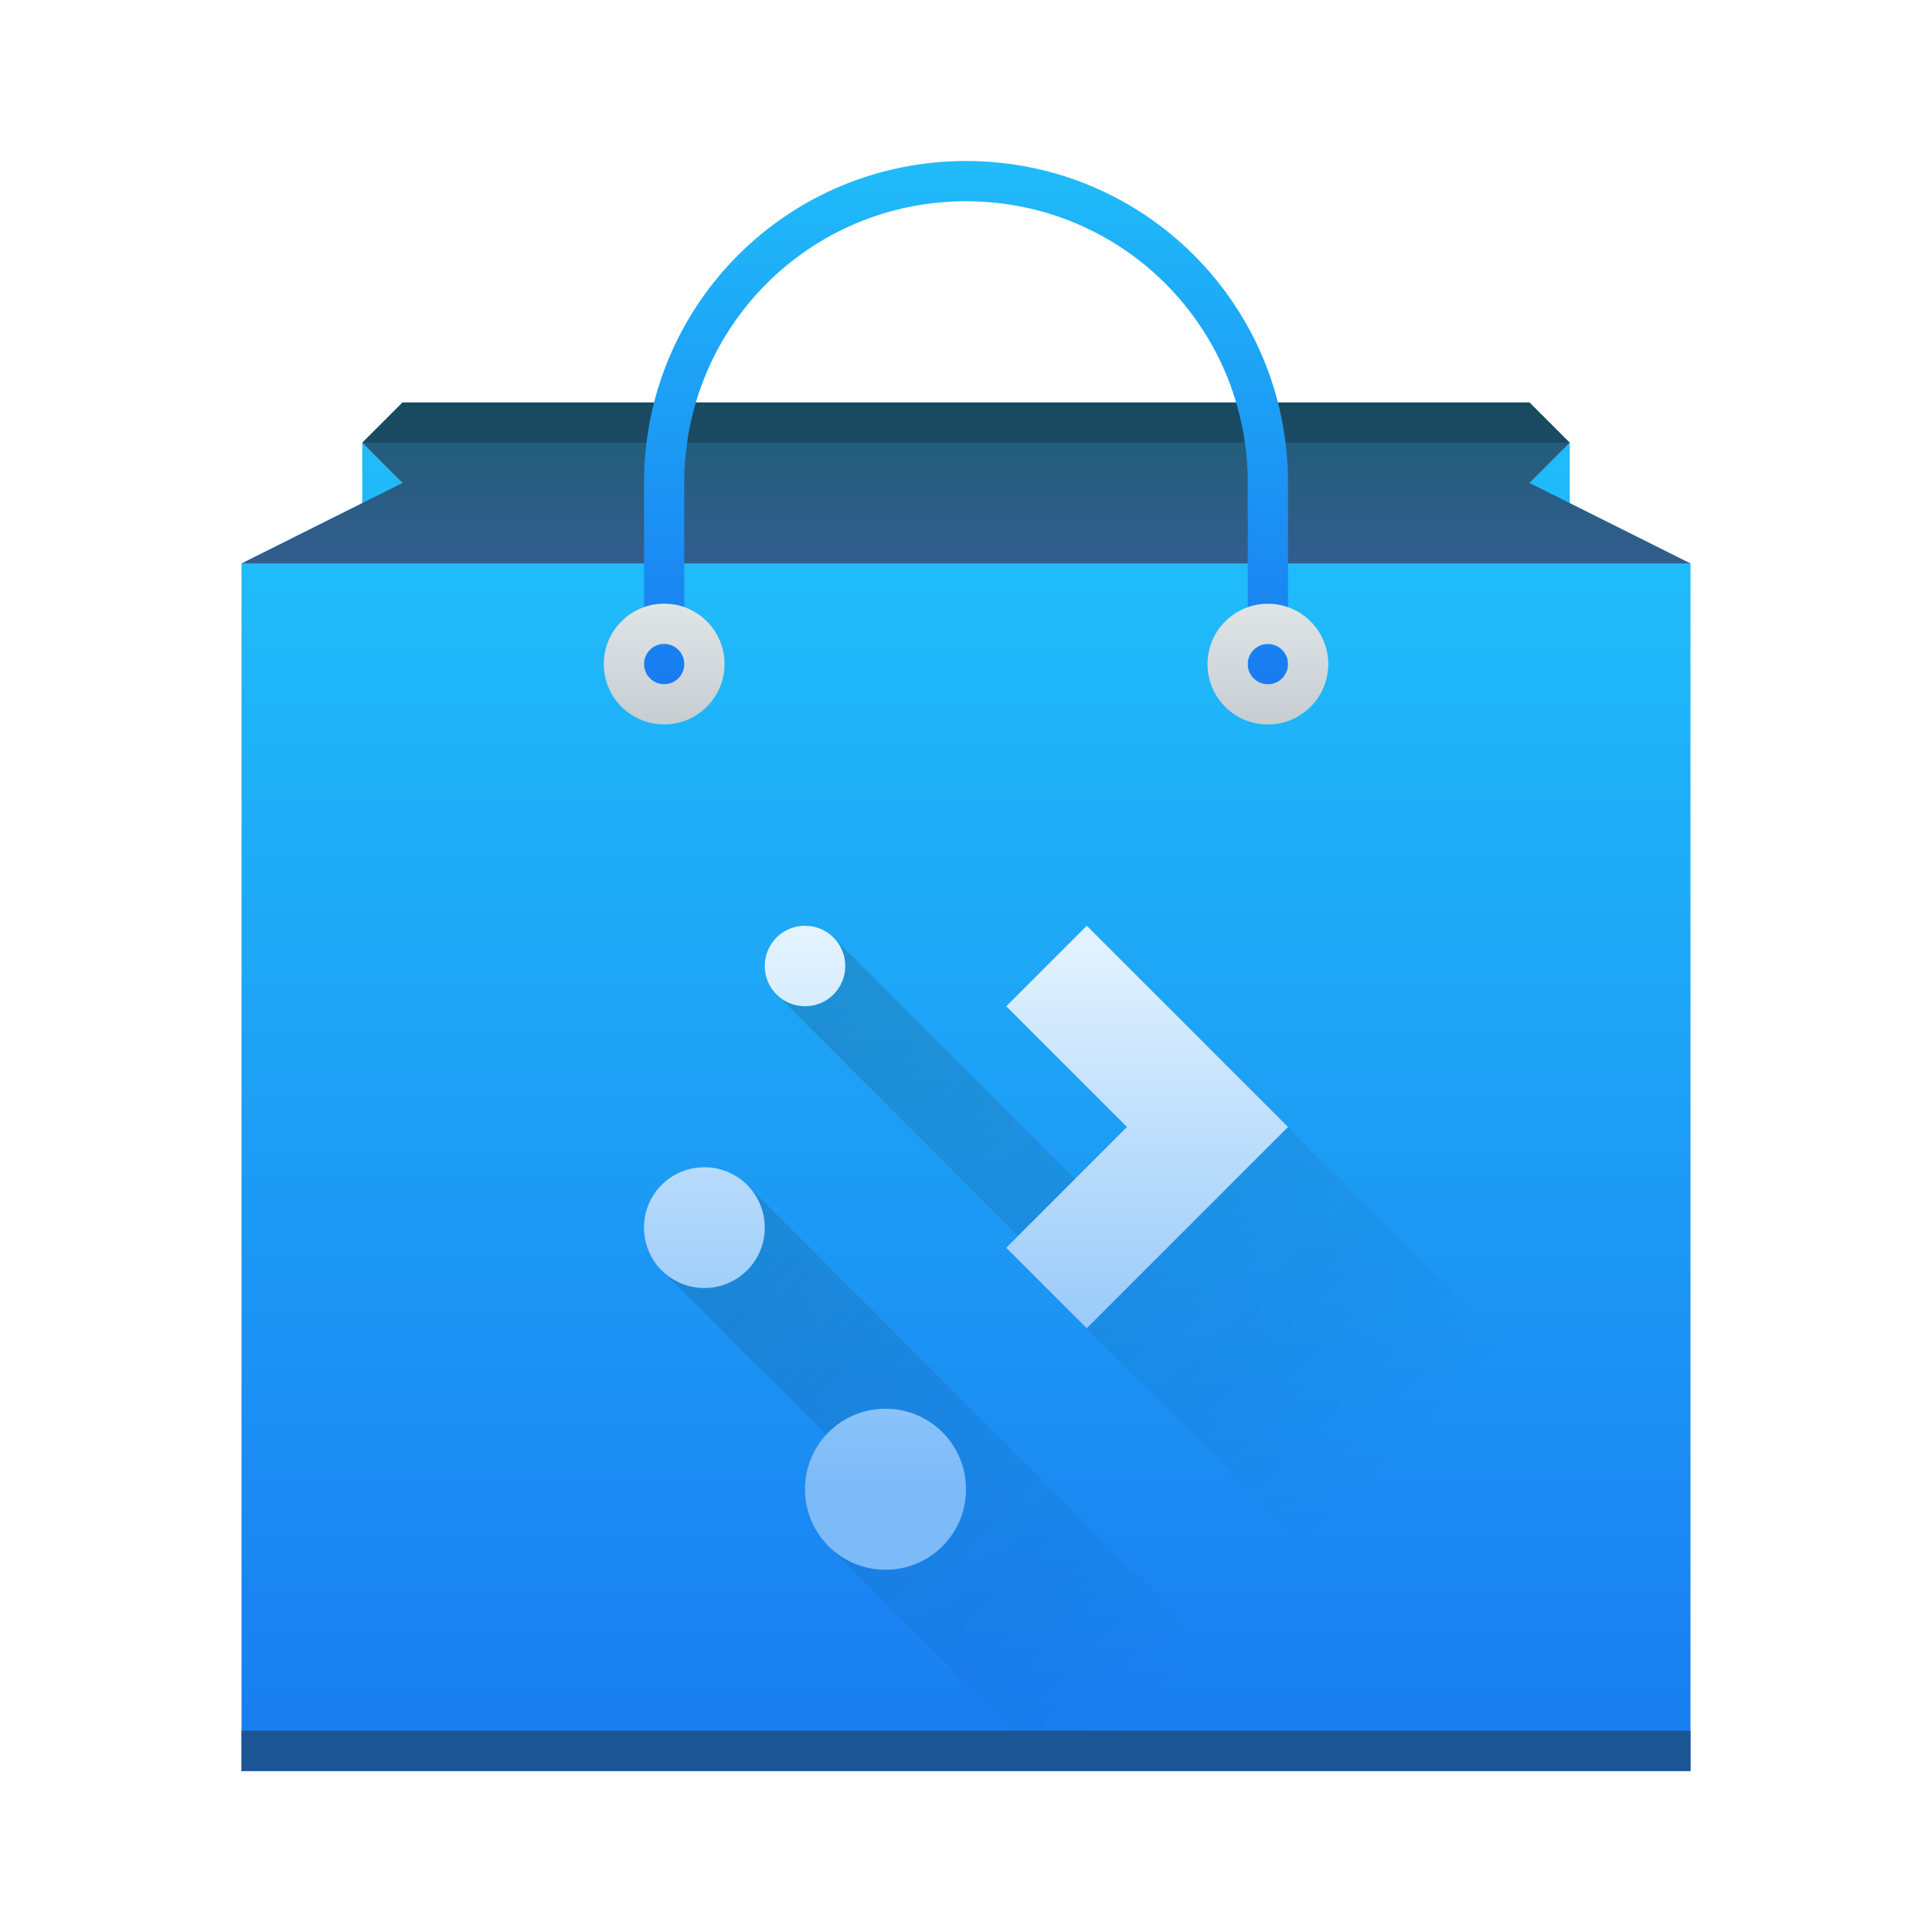
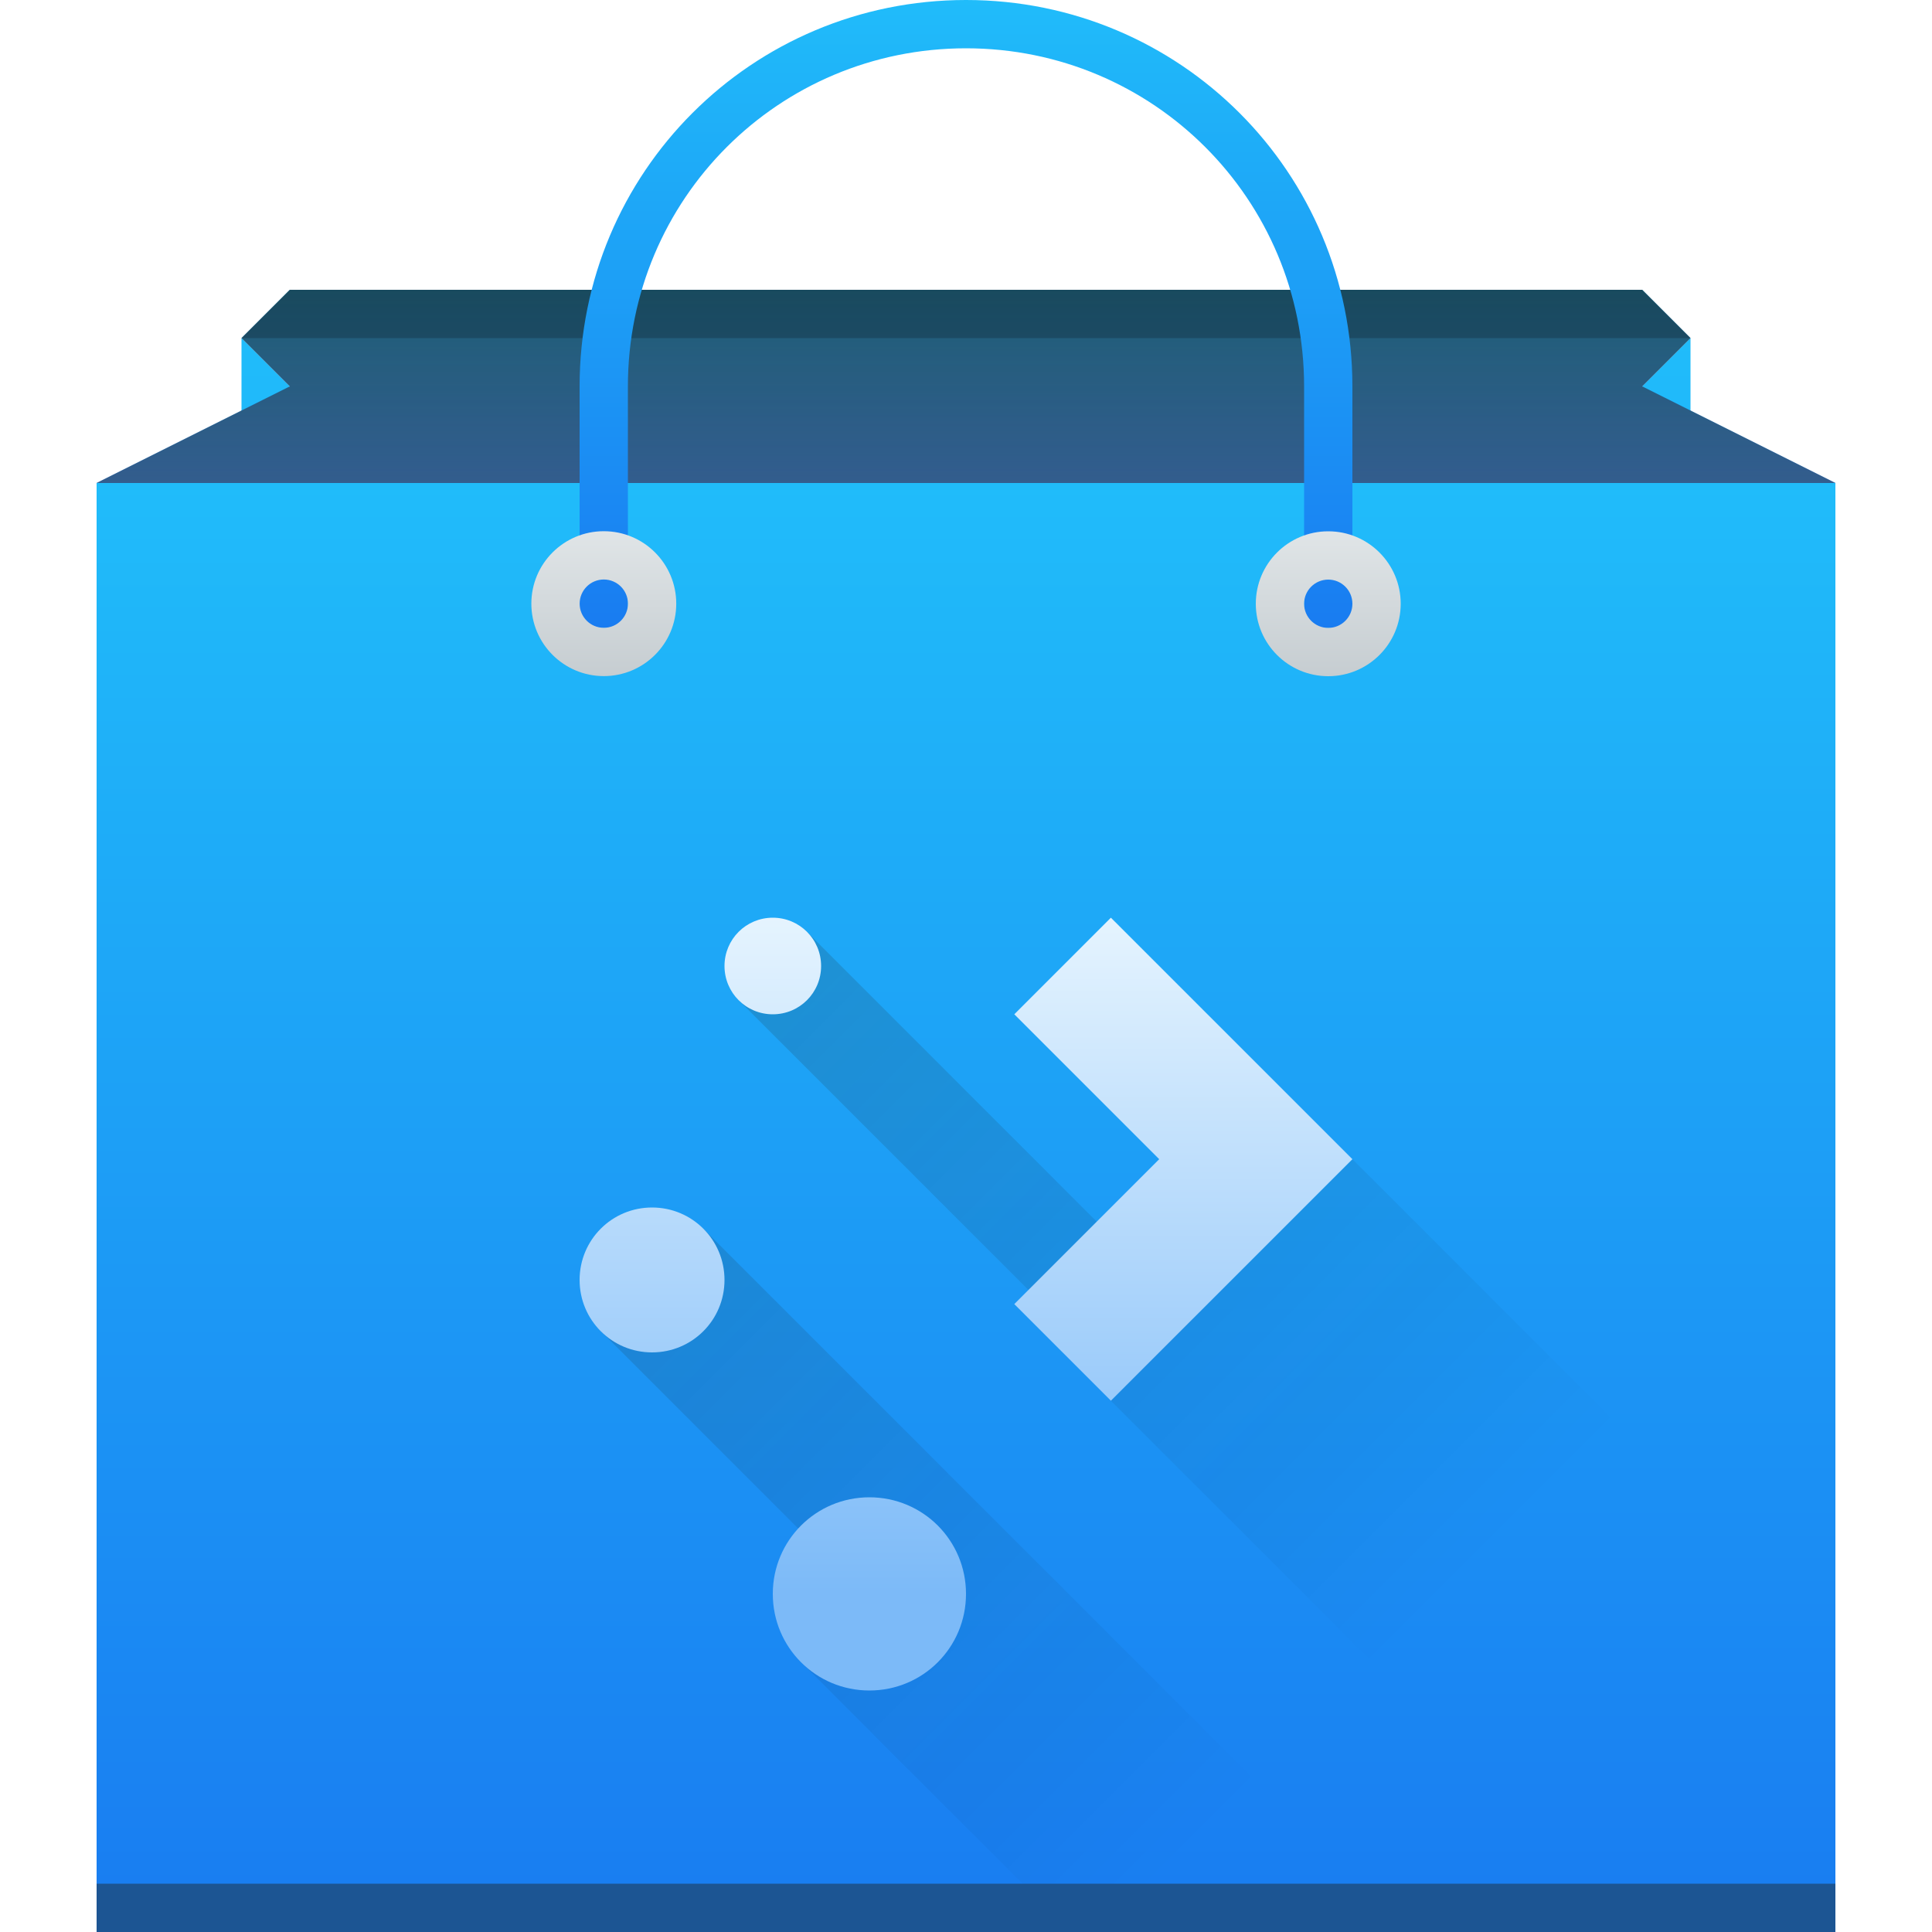
- <svg xmlns="http://www.w3.org/2000/svg" xmlns:xlink="http://www.w3.org/1999/xlink" width="48" height="48">
-   <defs>
-     <linearGradient id="a" y1="543.8" y2="513.8" x2="0" gradientUnits="userSpaceOnUse" gradientTransform="matrix(1.125 0 0 1-51.07 0)">
-       <stop stop-color="#197cf1" />
-       <stop offset="1" stop-color="#20bcfa" />
+ <svg xmlns="http://www.w3.org/2000/svg" xmlns:xlink="http://www.w3.org/1999/xlink" width="128" height="128" version="1.1" id="svg57">
+   <defs id="defs31">
+     <linearGradient id="a" y1="543.8" y2="513.8" x2="0" gradientUnits="userSpaceOnUse" gradientTransform="matrix(1.125,0,0,1,-51.07,0)">
+       <stop stop-color="#197cf1" id="stop2" />
+       <stop offset="1" stop-color="#20bcfa" id="stop4" />
    </linearGradient>
-     <linearGradient xlink:href="#a" id="b" y1="44" y2="11" x2="0" gradientUnits="userSpaceOnUse" />
-     <linearGradient id="c" y1="10" y2="14" x2="0" gradientUnits="userSpaceOnUse">
-       <stop stop-color="#1d1e1e" />
-       <stop offset="1" stop-color="#44484c" />
+     <linearGradient xlink:href="#a" id="b" y1="44" y2="11" x2="0" gradientUnits="userSpaceOnUse" gradientTransform="translate(-6,-4)" />
+     <linearGradient id="c" y1="10" y2="14" x2="0" gradientUnits="userSpaceOnUse" gradientTransform="translate(-6,-4)">
+       <stop stop-color="#1d1e1e" id="stop8" />
+       <stop offset="1" stop-color="#44484c" id="stop10" />
    </linearGradient>
-     <linearGradient xlink:href="#a" id="d" y1="14" y2="10" gradientUnits="userSpaceOnUse" x2="0" />
-     <linearGradient xlink:href="#a" id="e" y1="516.8" y2="503.8" x2="0" gradientUnits="userSpaceOnUse" />
+     <linearGradient xlink:href="#a" id="d" y1="14" y2="10" gradientUnits="userSpaceOnUse" x2="0" gradientTransform="translate(-6,-4)" />
+     <linearGradient xlink:href="#a" id="e" y1="516.8" y2="503.8" x2="0" gradientUnits="userSpaceOnUse" gradientTransform="translate(-390.57,-503.8)" />
    <linearGradient id="f" y1="18" y2="15" x2="0" gradientUnits="userSpaceOnUse">
-       <stop stop-color="#c6cdd1" />
-       <stop offset="1" stop-color="#e0e5e7" />
+       <stop stop-color="#c6cdd1" id="stop15" />
+       <stop offset="1" stop-color="#e0e5e7" id="stop17" />
    </linearGradient>
-     <linearGradient xlink:href="#f" id="g" y1="517.8" y2="514.8" x2="0" gradientUnits="userSpaceOnUse" />
-     <linearGradient id="h" y1="19" y2="3" x2="0" gradientUnits="userSpaceOnUse" gradientTransform="translate(0-2)">
-       <stop stop-color="#7cbaf8" />
-       <stop offset="1" stop-color="#f4fcff" />
+     <linearGradient xlink:href="#f" id="g" y1="517.8" y2="514.8" x2="0" gradientUnits="userSpaceOnUse" gradientTransform="translate(-390.57,-503.8)" />
+     <linearGradient id="h" y1="19" y2="3" x2="0" gradientUnits="userSpaceOnUse" gradientTransform="translate(7,14)">
+       <stop stop-color="#7cbaf8" id="stop21" />
+       <stop offset="1" stop-color="#f4fcff" id="stop23" />
    </linearGradient>
-     <linearGradient id="i" y1="23" x1="16" y2="39" x2="32" gradientUnits="userSpaceOnUse">
-       <stop stop-color="#292c2f" />
-       <stop offset="1" stop-opacity="0" />
+     <linearGradient id="i" y1="23" x1="16" y2="39" x2="32" gradientUnits="userSpaceOnUse" gradientTransform="translate(-6,-4)">
+       <stop stop-color="#292c2f" id="stop26" />
+       <stop offset="1" stop-opacity="0" id="stop28" />
    </linearGradient>
+     <linearGradient xlink:href="#a" id="linearGradient4234" gradientUnits="userSpaceOnUse" gradientTransform="matrix(1.125,0,0,1,-441.64,-503.8)" y1="543.8" x2="0" y2="513.8" />
+     <linearGradient xlink:href="#f" id="linearGradient4236" gradientUnits="userSpaceOnUse" y1="18" x2="0" y2="15" gradientTransform="translate(-6,-4)" />
  </defs>
-   <g transform="translate(-384.57-499.8)">
-     <path fill="url(#b)" fill-rule="evenodd" d="m9 11v2l1-1zm30 0l-1 1 1 1z" transform="translate(384.57 499.8)" />
-     <rect width="36" x="390.57" y="513.8" fill="url(#a)" rx="0" height="30" />
-     <path opacity=".2" fill="url(#i)" d="m20.707 23.293l-1.414 1.414 8 8-.293.293 11 11h4v-6l-10-10-3.293 3.293zm-2.146 6.146l-2.121 2.121 5.5 5.5-1.354 1.354 5.586 5.586h6.951z" transform="translate(384.57 499.8)" />
-     <rect width="36" x="390.57" y="542.8" fill="#1c5593" height="1" />
-     <path fill-rule="evenodd" fill="url(#d)" d="m10 10l-1 1 1 1-4 2h36l-4-2 1-1-1-1h-14z" transform="translate(384.57 499.8)" />
-     <path fill-rule="evenodd" d="m10 10l-1 1 1 1-4 2h36l-4-2 1-1-1-1h-14z" opacity=".6" fill="url(#c)" transform="translate(384.57 499.8)" />
-     <path opacity=".2" d="m10 10l-1 1h30l-1-1h-14z" transform="translate(384.57 499.8)" />
-     <path fill="url(#e)" d="m400.57 516.8v-5c0-4.432 3.568-8 8-8 4.432 0 8 3.568 8 8v5h-1v-5c0-3.878-3.122-7-7-7-3.878 0-7 3.122-7 7v5z" />
-     <path fill="url(#g)" d="m401.071 514.798a1.5 1.5 0 0 1 1.5 1.5 1.5 1.5 0 0 1 -1.5 1.5 1.5 1.5 0 0 1 -1.5 -1.5 1.5 1.5 0 0 1 1.5 -1.5m0 1a.5 .5 0 0 0 -.5 .5 .5 .5 0 0 0 .5 .5 .5 .5 0 0 0 .5 -.5 .5 .5 0 0 0 -.5 -.5" />
-     <path fill="url(#f)" d="M31.5 15A1.5 1.5 0 0 0 30 16.5 1.5 1.5 0 0 0 31.5 18 1.5 1.5 0 0 0 33 16.5 1.5 1.5 0 0 0 31.5 15M31.5 16A.5 .5 0 0 1 32 16.5 .5 .5 0 0 1 31.5 17 .5 .5 0 0 1 31 16.5 .5 .5 0 0 1 31.5 16" transform="translate(384.57 499.8)" />
-     <path fill="url(#h)" d="m7 3c-.554 0-1 .446-1 1 0 .554.446 1 1 1 .554 0 1-.446 1-1 0-.554-.446-1-1-1m7 0l-2 2 3 3-3 3 2 2 5-5zm-9.5 6c-.831 0-1.5.669-1.5 1.5 0 .831.669 1.5 1.5 1.5.831 0 1.5-.669 1.5-1.5 0-.831-.669-1.5-1.5-1.5m4.5 6c-1.108 0-2 .892-2 2 0 1.108.892 2 2 2 1.108 0 2-.892 2-2 0-1.108-.892-2-2-2" transform="translate(397.57 519.8)" />
+   <g id="g8656" transform="matrix(3.2,0,0,3.2,6.399988,0)">
+     <path fill="url(#b)" fill-rule="evenodd" d="M 3,7 V 9 L 4,8 Z m 30,0 -1,1 1,1 z" id="path33" style="fill:url(#b)" />
+     <rect width="36" x="7.3242186e-06" y="10" fill="url(#a)" rx="0" height="30" id="rect35" style="fill:url(#linearGradient4234)" />
+     <path opacity="0.2" fill="url(#i)" d="m 14.707,19.293 -1.414,1.414 8,8 L 21,29 32,40 h 4 V 34 L 26,24 22.707,27.293 Z m -2.146,6.146 -2.121,2.121 5.5,5.5 -1.354,1.354 5.586,5.586 h 6.951 z" id="path37" style="fill:url(#i)" />
+     <rect width="36" x="7.3242186e-06" y="39" fill="#1c5593" height="1" id="rect39" />
+     <path fill-rule="evenodd" fill="url(#d)" d="M 4,6 3,7 4,8 0,10 H 36 L 32,8 33,7 32,6 H 18 Z" id="path41" style="fill:url(#d)" />
+     <path fill-rule="evenodd" d="M 4,6 3,7 4,8 0,10 H 36 L 32,8 33,7 32,6 H 18 Z" opacity="0.6" fill="url(#c)" id="path43" style="fill:url(#c)" />
+     <path opacity="0.2" d="M 4,6 3,7 H 33 L 32,6 H 18 Z" id="path45" />
+     <path fill="url(#e)" d="M 10,13 V 8 c 0,-4.432 3.568,-8 8,-8 4.432,0 8,3.568 8,8 v 5 H 25 V 8 C 25,4.122 21.878,1 18,1 14.122,1 11,4.122 11,8 v 5 z" id="path47" style="fill:url(#e)" />
+     <path fill="url(#g)" d="m 10.501,10.998 a 1.5,1.5 0 0 1 1.5,1.5 1.5,1.5 0 0 1 -1.5,1.5 1.5,1.5 0 0 1 -1.5,-1.5 1.5,1.5 0 0 1 1.5,-1.5 m 0,1 a 0.5,0.5 0 0 0 -0.5,0.5 0.5,0.5 0 0 0 0.5,0.5 0.5,0.5 0 0 0 0.5,-0.5 0.5,0.5 0 0 0 -0.5,-0.5" id="path49" style="fill:url(#g)" />
+     <path fill="url(#f)" d="M 25.5,11 A 1.5,1.5 0 0 0 24,12.5 1.5,1.5 0 0 0 25.5,14 1.5,1.5 0 0 0 27,12.5 1.5,1.5 0 0 0 25.5,11 m 0,1 A 0.5,0.5 0 0 1 26,12.5 0.5,0.5 0 0 1 25.5,13 0.5,0.5 0 0 1 25,12.5 0.5,0.5 0 0 1 25.5,12" id="path51" style="fill:url(#linearGradient4236)" />
+     <path fill="url(#h)" d="m 14,19 c -0.554,0 -1,0.446 -1,1 0,0.554 0.446,1 1,1 0.554,0 1,-0.446 1,-1 0,-0.554 -0.446,-1 -1,-1 m 7,0 -2,2 3,3 -3,3 2,2 5,-5 z m -9.5,6 C 10.669,25 10,25.669 10,26.5 10,27.331 10.669,28 11.5,28 12.331,28 13,27.331 13,26.5 13,25.669 12.331,25 11.5,25 m 4.5,6 c -1.108,0 -2,0.892 -2,2 0,1.108 0.892,2 2,2 1.108,0 2,-0.892 2,-2 0,-1.108 -0.892,-2 -2,-2" id="path53" style="fill:url(#h)" />
  </g>
</svg>
